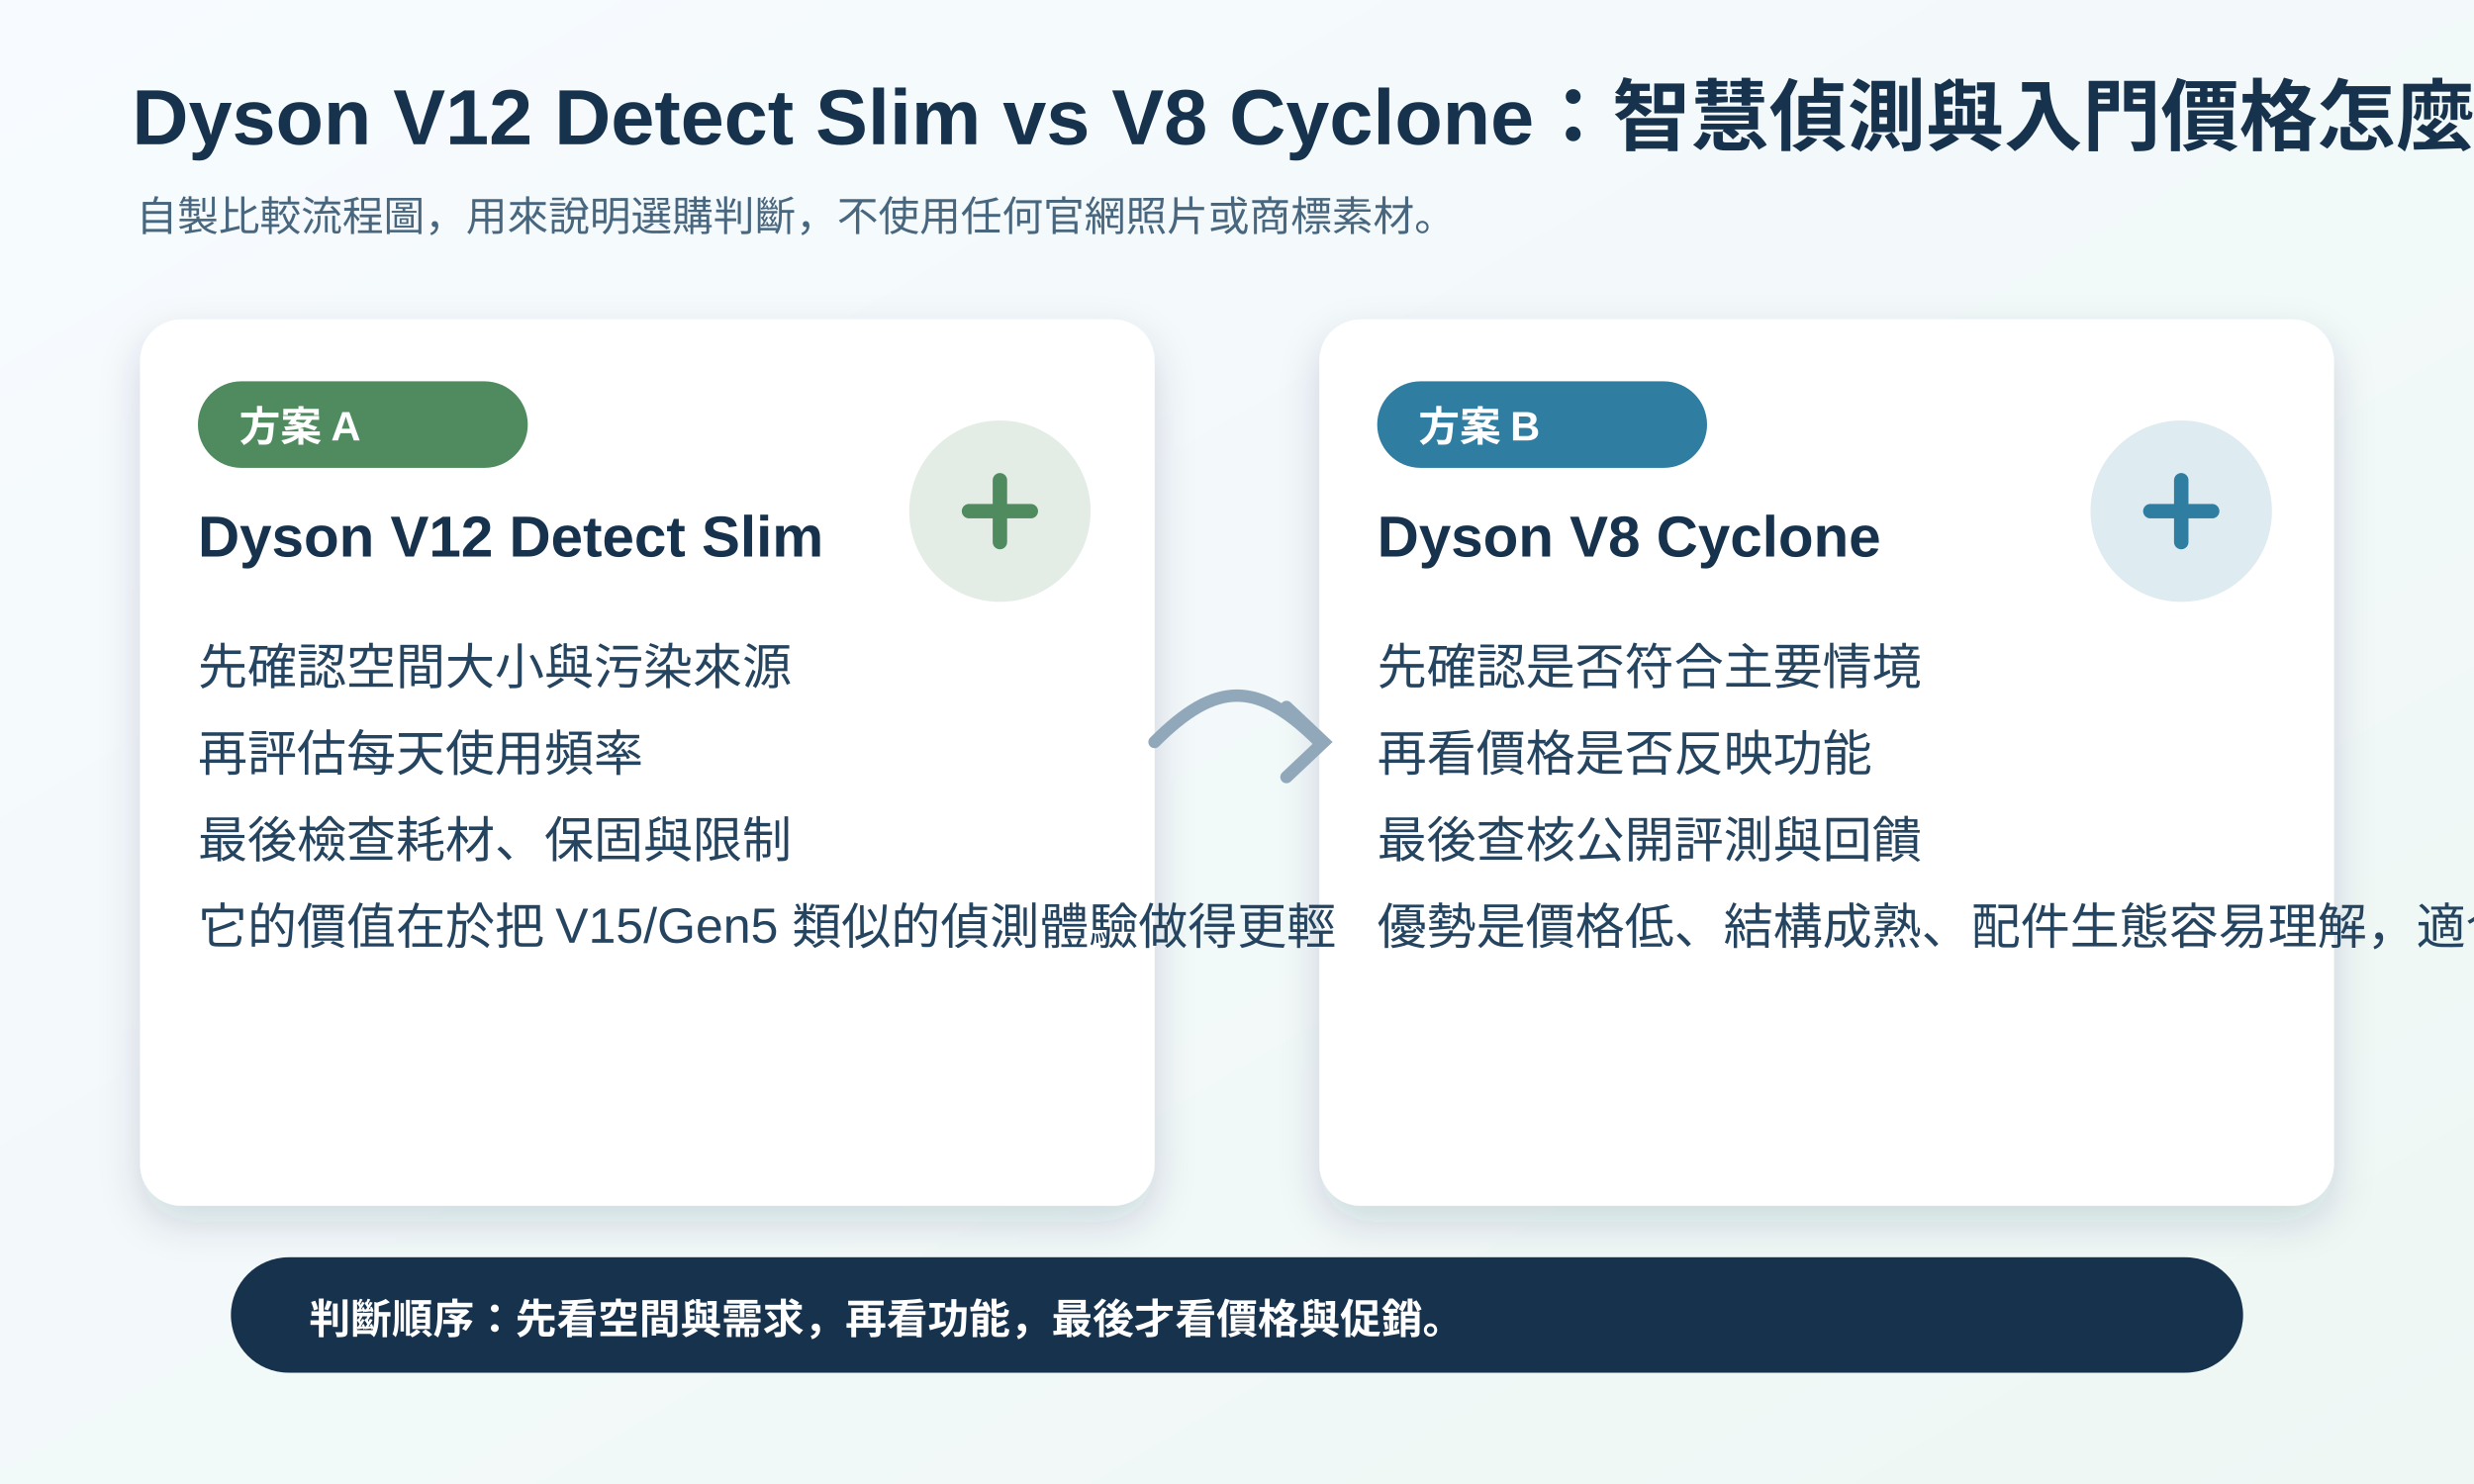
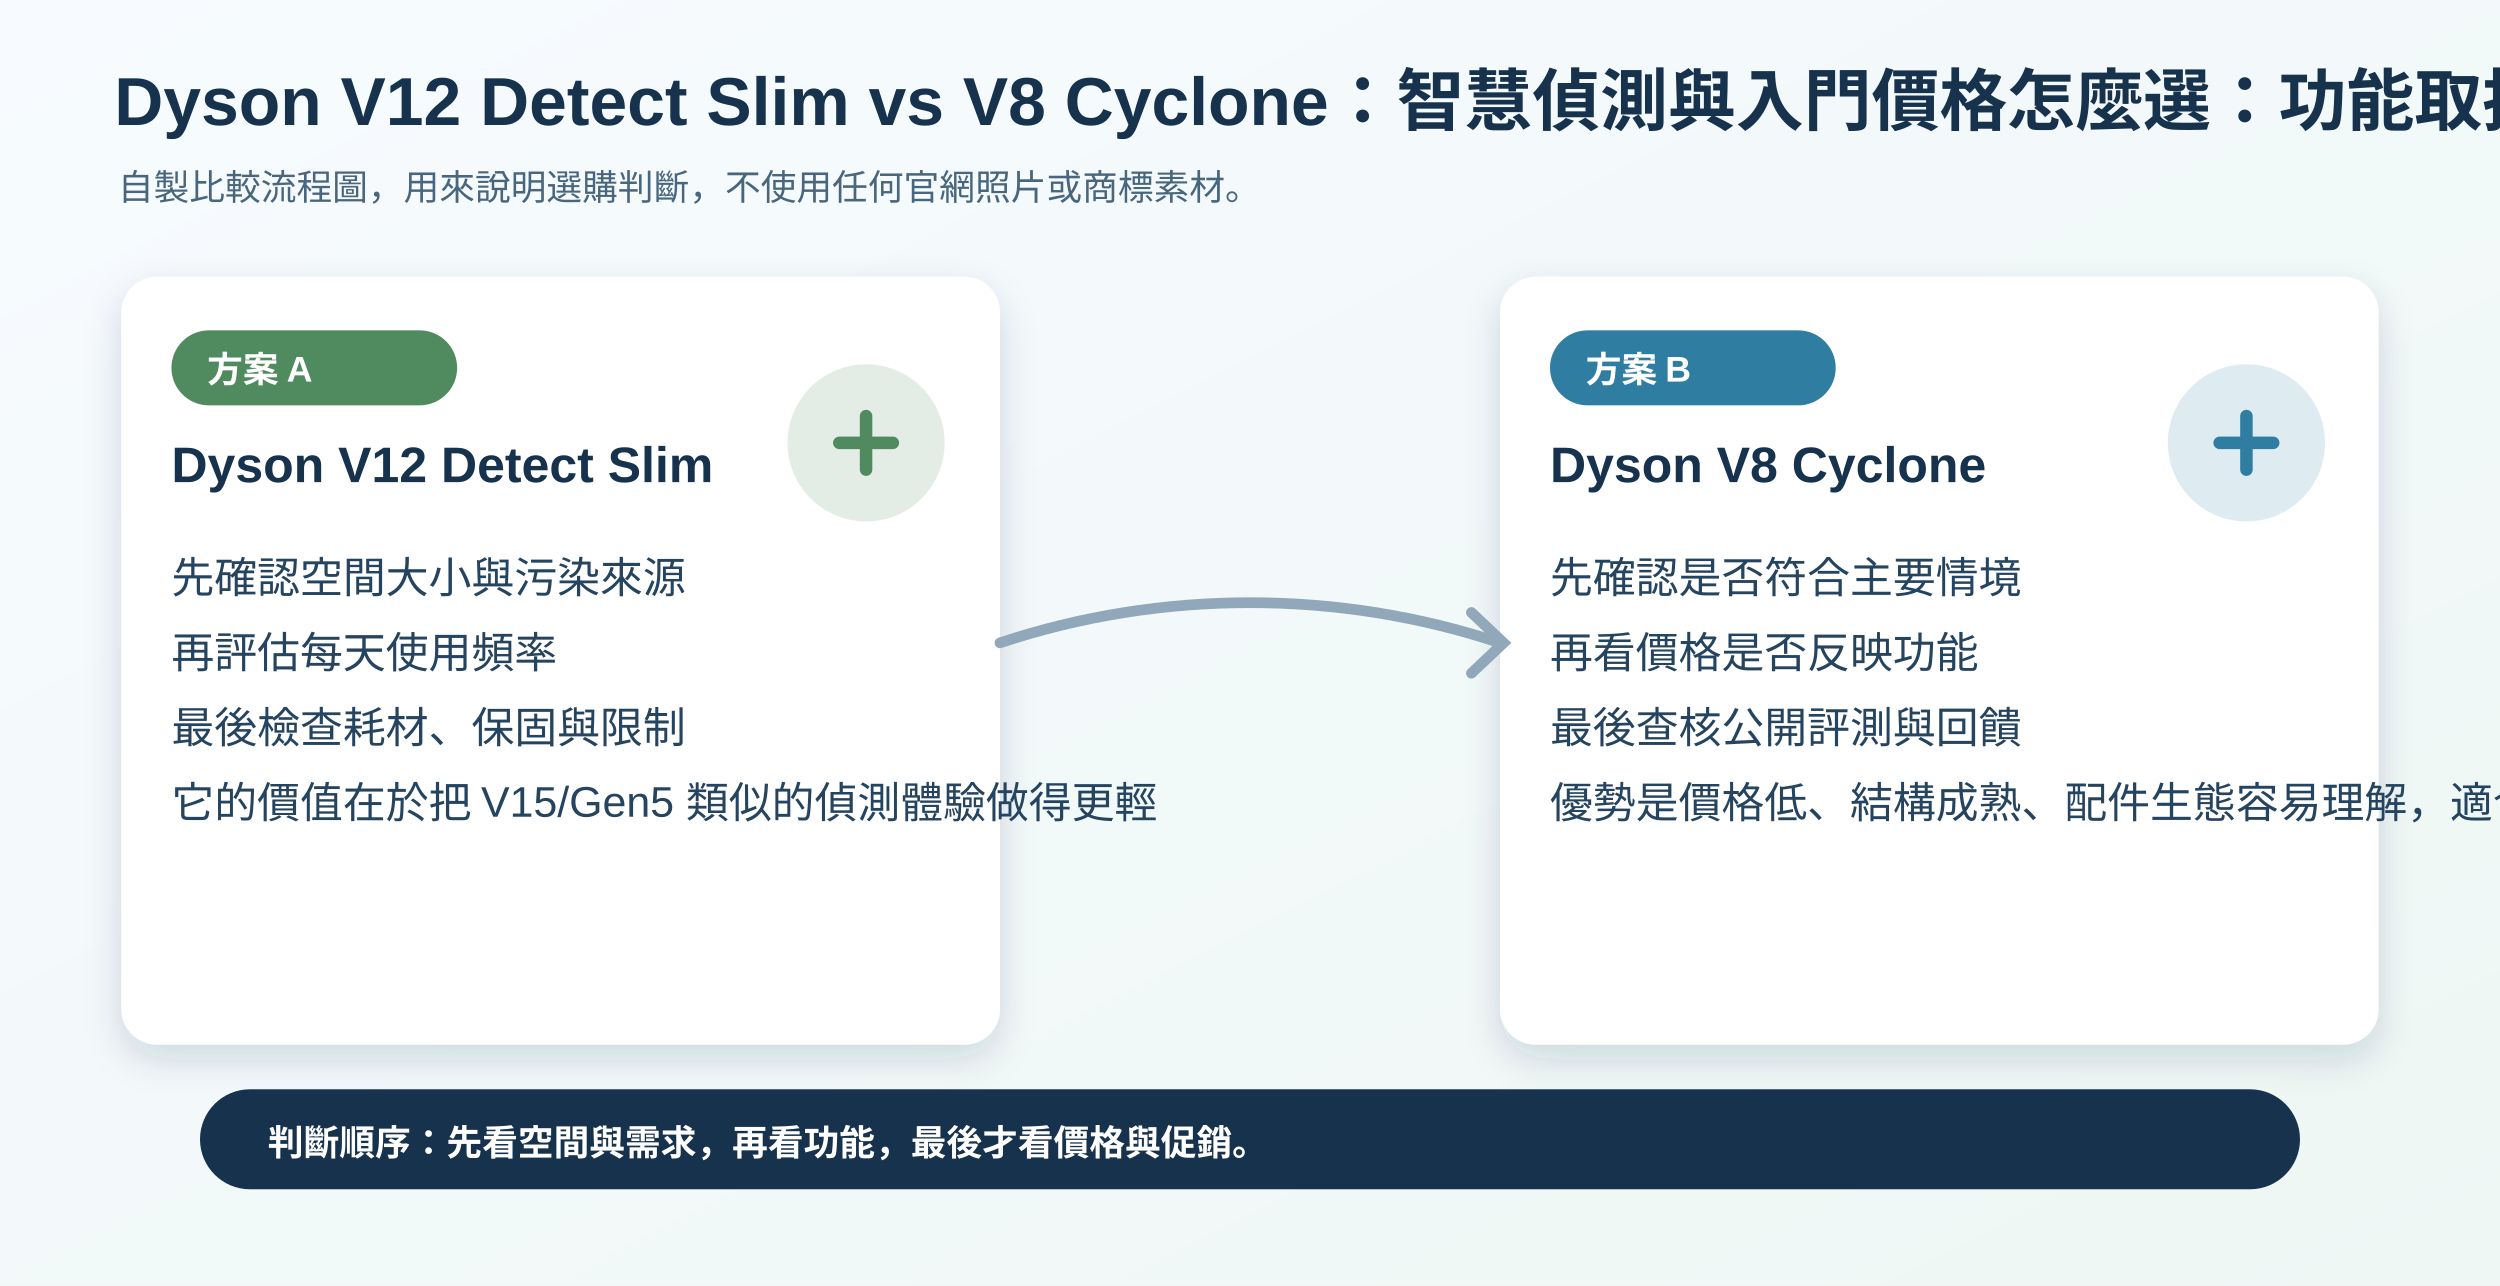
- <svg xmlns="http://www.w3.org/2000/svg" width="1200" height="720" viewBox="0 0 1200 720" role="img" aria-labelledby="title desc">
+ <svg xmlns="http://www.w3.org/2000/svg" width="1400" height="720" viewBox="0 0 1400 720" role="img" aria-labelledby="title desc">
  <defs>
    <linearGradient id="bg" x1="0" x2="1" y1="0" y2="1">
      <stop offset="0%" stop-color="#f7fbff" />
      <stop offset="100%" stop-color="#eef7f4" />
    </linearGradient>
    <filter id="shadow" x="-10%" y="-10%" width="120%" height="120%">
      <feDropShadow dx="0" dy="8" stdDeviation="10" flood-color="#17324d" flood-opacity="0.16" />
    </filter>
  </defs>
  <style>
    .title { font: 700 38px "Noto Sans TC", "Microsoft JhengHei", Arial, sans-serif; fill: #17324d; }
    .label { font: 700 28px "Noto Sans TC", "Microsoft JhengHei", Arial, sans-serif; fill: #17324d; }
    .body { font: 500 24px "Noto Sans TC", "Microsoft JhengHei", Arial, sans-serif; fill: #25445f; }
    .small { font: 500 20px "Noto Sans TC", "Microsoft JhengHei", Arial, sans-serif; fill: #48667d; }
    .pill { font: 700 20px "Noto Sans TC", "Microsoft JhengHei", Arial, sans-serif; fill: #ffffff; }
  </style>
-   <rect width="1200" height="720" rx="0" fill="url(#bg)" />
+   <rect width="1400" height="720" rx="0" fill="url(#bg)" />
  <text x="64" y="70" class="title">Dyson V12 Detect Slim vs V8 Cyclone：智慧偵測與入門價格怎麼選：功能取捨流程</text>
  <text x="66" y="112" class="small">自製比較流程圖，用來說明選購判斷，不使用任何官網照片或商標素材。</text>
  <rect x="68" y="155" width="492" height="430" rx="20" fill="#ffffff" filter="url(#shadow)" />
-   <rect x="640" y="155" width="492" height="430" rx="20" fill="#ffffff" filter="url(#shadow)" />
+   <rect x="840" y="155" width="492" height="430" rx="20" fill="#ffffff" filter="url(#shadow)" />
  <rect x="96" y="185" width="160" height="42" rx="21" fill="#4f8b5f" />
-   <rect x="668" y="185" width="160" height="42" rx="21" fill="#2f7da1" />
+   <rect x="868" y="185" width="160" height="42" rx="21" fill="#2f7da1" />
  <text x="116" y="214" class="pill">方案 A</text>
-   <text x="688" y="214" class="pill">方案 B</text>
+   <text x="888" y="214" class="pill">方案 B</text>
  <text x="96" y="270" class="label">Dyson V12 Detect Slim</text>
-   <text x="668" y="270" class="label">Dyson V8 Cyclone</text>
+   <text x="868" y="270" class="label">Dyson V8 Cyclone</text>
  <circle cx="485" cy="248" r="44" fill="#4f8b5f" opacity="0.16" />
-   <circle cx="1058" cy="248" r="44" fill="#2f7da1" opacity="0.16" />
+   <circle cx="1258" cy="248" r="44" fill="#2f7da1" opacity="0.16" />
  <path d="M470 248 h30 m-15 -15 v30" stroke="#4f8b5f" stroke-width="7" stroke-linecap="round" />
-   <path d="M1043 248 h30 m-15 -15 v30" stroke="#2f7da1" stroke-width="7" stroke-linecap="round" />
+   <path d="M1243 248 h30 m-15 -15 v30" stroke="#2f7da1" stroke-width="7" stroke-linecap="round" />
  <text x="96" y="332" class="body" font-size="26">先確認空間大小與污染來源</text>
  <text x="96" y="374" class="body" font-size="26">再評估每天使用頻率</text>
  <text x="96" y="416" class="body" font-size="26">最後檢查耗材、保固與限制</text>
  <text x="96" y="458" class="body" font-size="26">它的價值在於把 V15/Gen5 類似的偵測體驗做得更輕</text>
-   <text x="668" y="332" class="body" font-size="26">先確認是否符合主要情境</text>
-   <text x="668" y="374" class="body" font-size="26">再看價格是否反映功能</text>
-   <text x="668" y="416" class="body" font-size="26">最後查核公開評測與回饋</text>
-   <text x="668" y="458" class="body" font-size="26">優勢是價格低、結構成熟、配件生態容易理解，適合不追求最新</text>
-   <path d="M560 360 C590 330 610 330 640 360" fill="none" stroke="#91a8ba" stroke-width="6" stroke-linecap="round" />
-   <path d="M624 343 L642 360 L624 377" fill="none" stroke="#91a8ba" stroke-width="6" stroke-linecap="round" />
-   <rect x="112" y="610" width="976" height="56" rx="28" fill="#17324d" />
+   <text x="868" y="332" class="body" font-size="26">先確認是否符合主要情境</text>
+   <text x="868" y="374" class="body" font-size="26">再看價格是否反映功能</text>
+   <text x="868" y="416" class="body" font-size="26">最後查核公開評測與回饋</text>
+   <text x="868" y="458" class="body" font-size="26">優勢是價格低、結構成熟、配件生態容易理解，適合不追求最新</text>
+   <path d="M560 360 C650 330 750 330 840 360" fill="none" stroke="#91a8ba" stroke-width="6" stroke-linecap="round" />
+   <path d="M824 343 L842 360 L824 377" fill="none" stroke="#91a8ba" stroke-width="6" stroke-linecap="round" />
+   <rect x="112" y="610" width="1176" height="56" rx="28" fill="#17324d" />
  <text x="150" y="647" class="pill">判斷順序：先看空間與需求，再看功能，最後才看價格與促銷。</text>
</svg>
